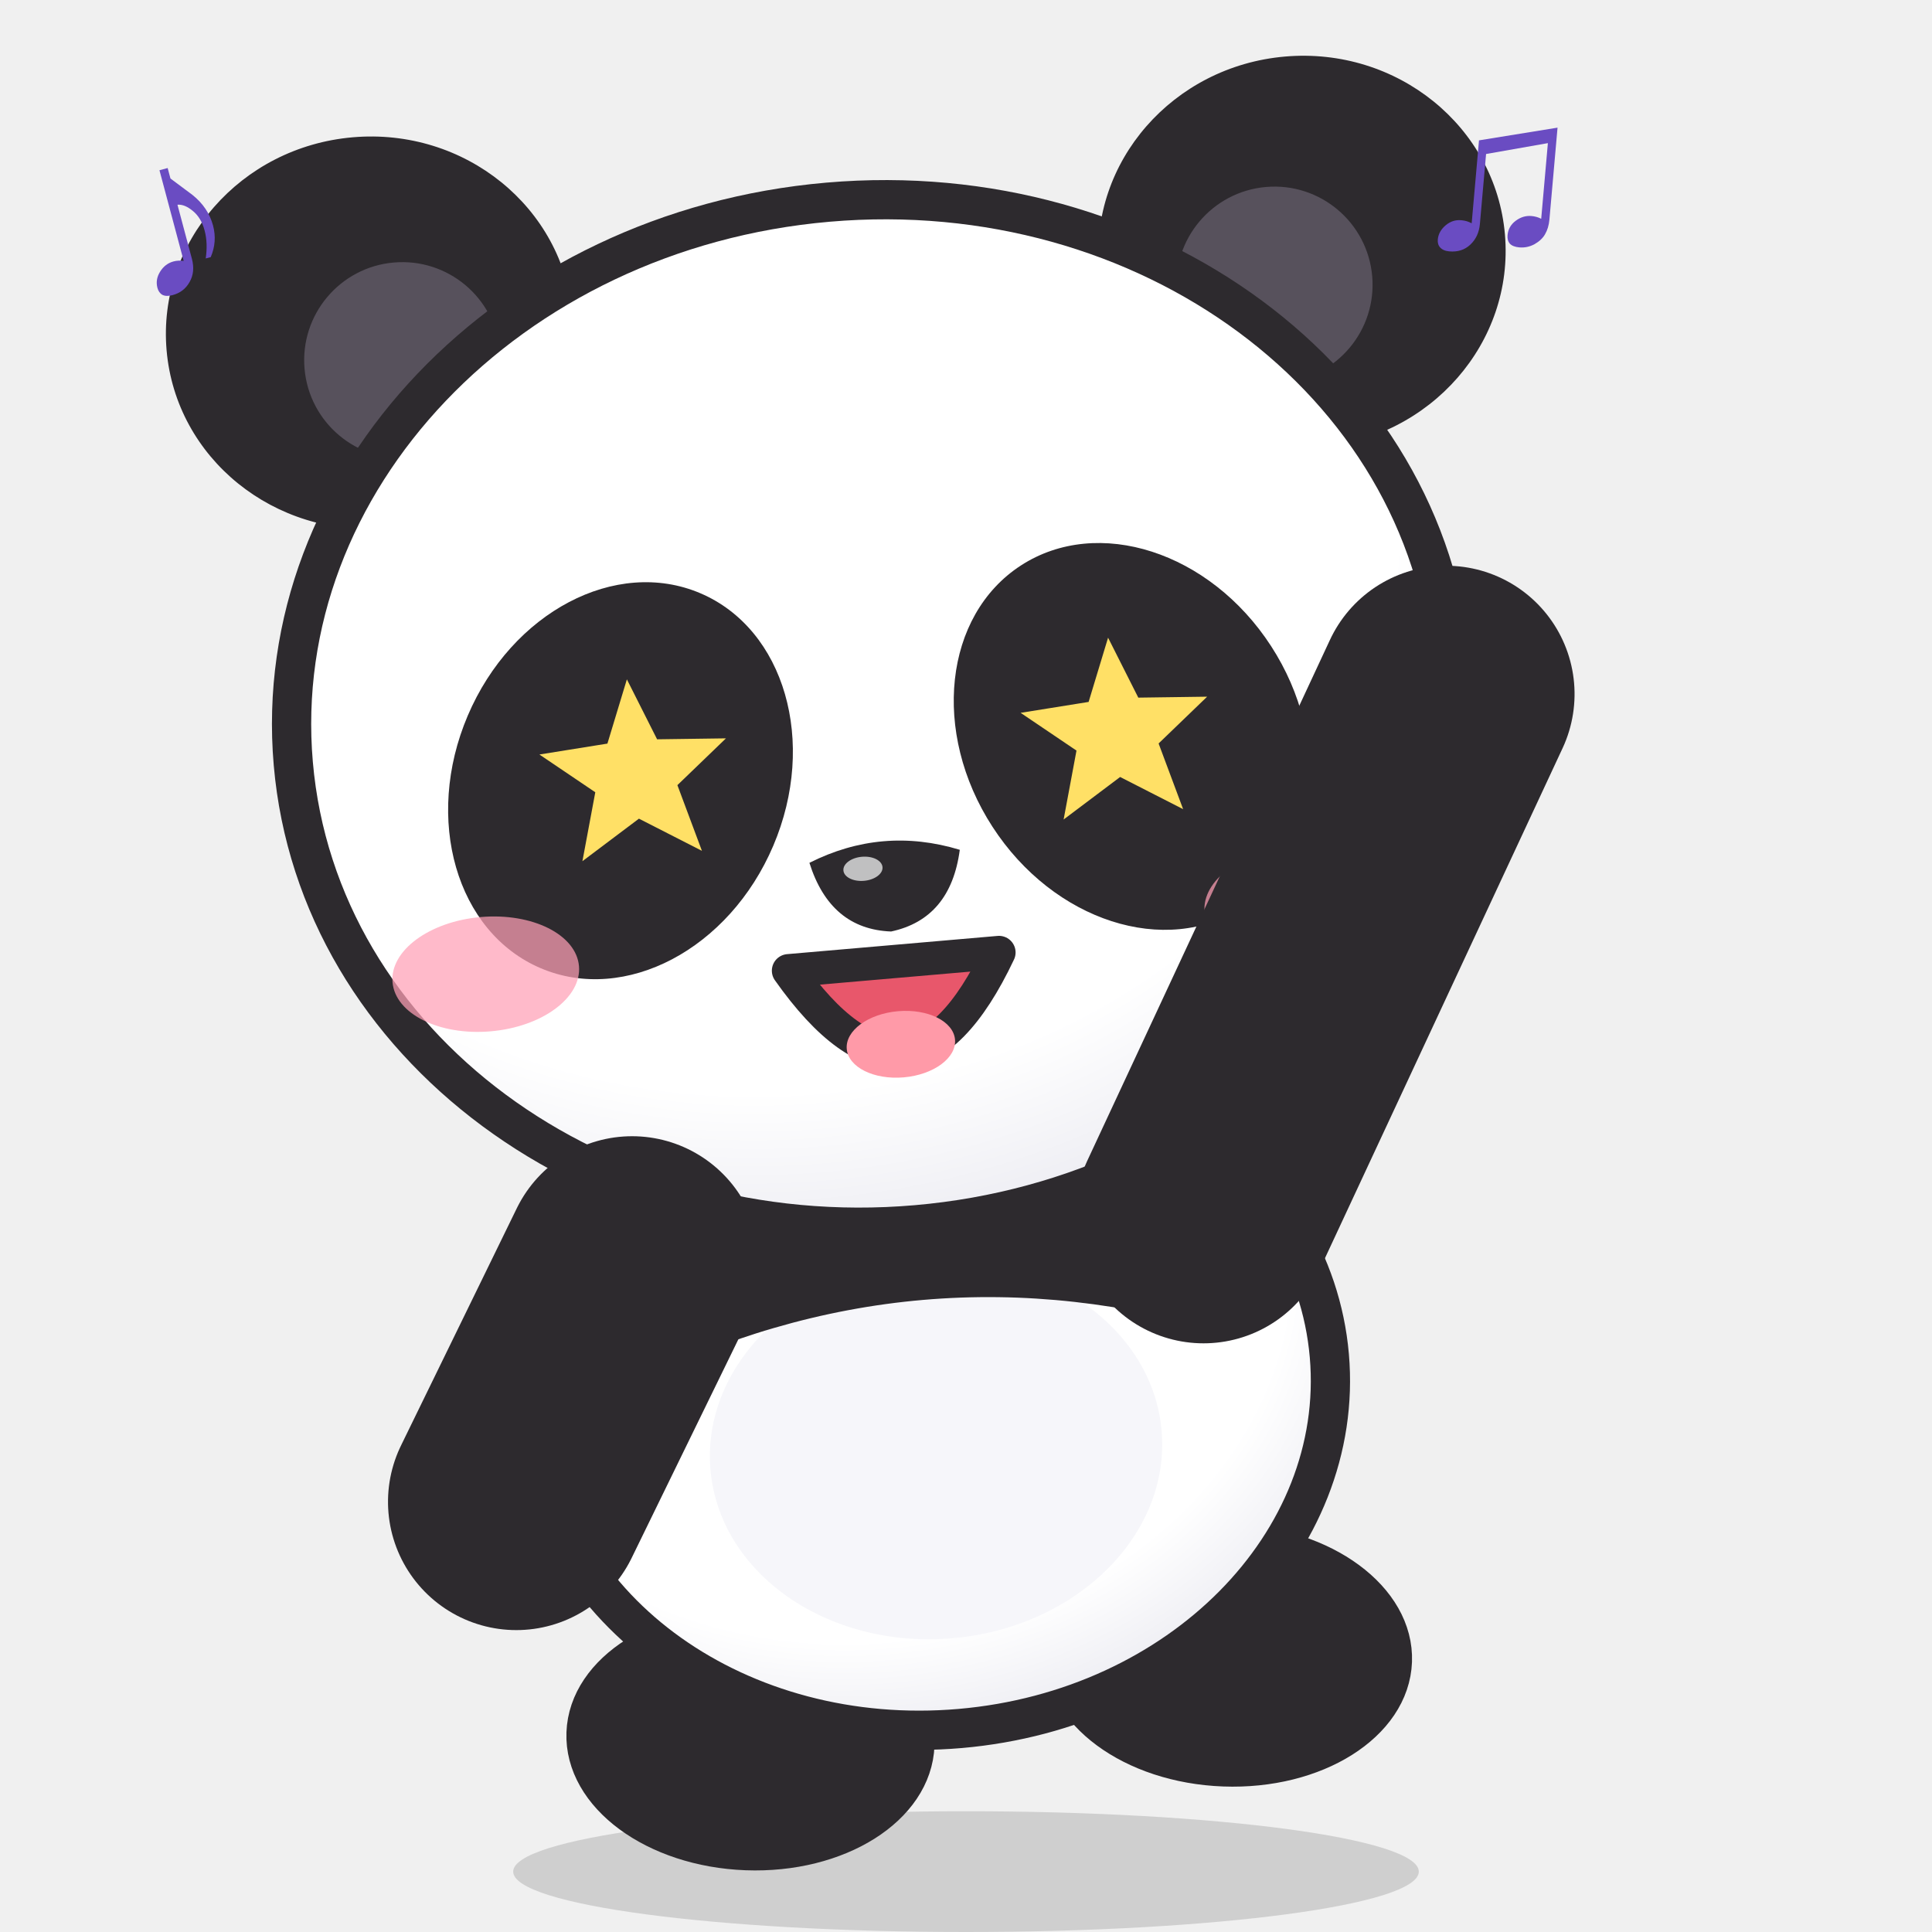
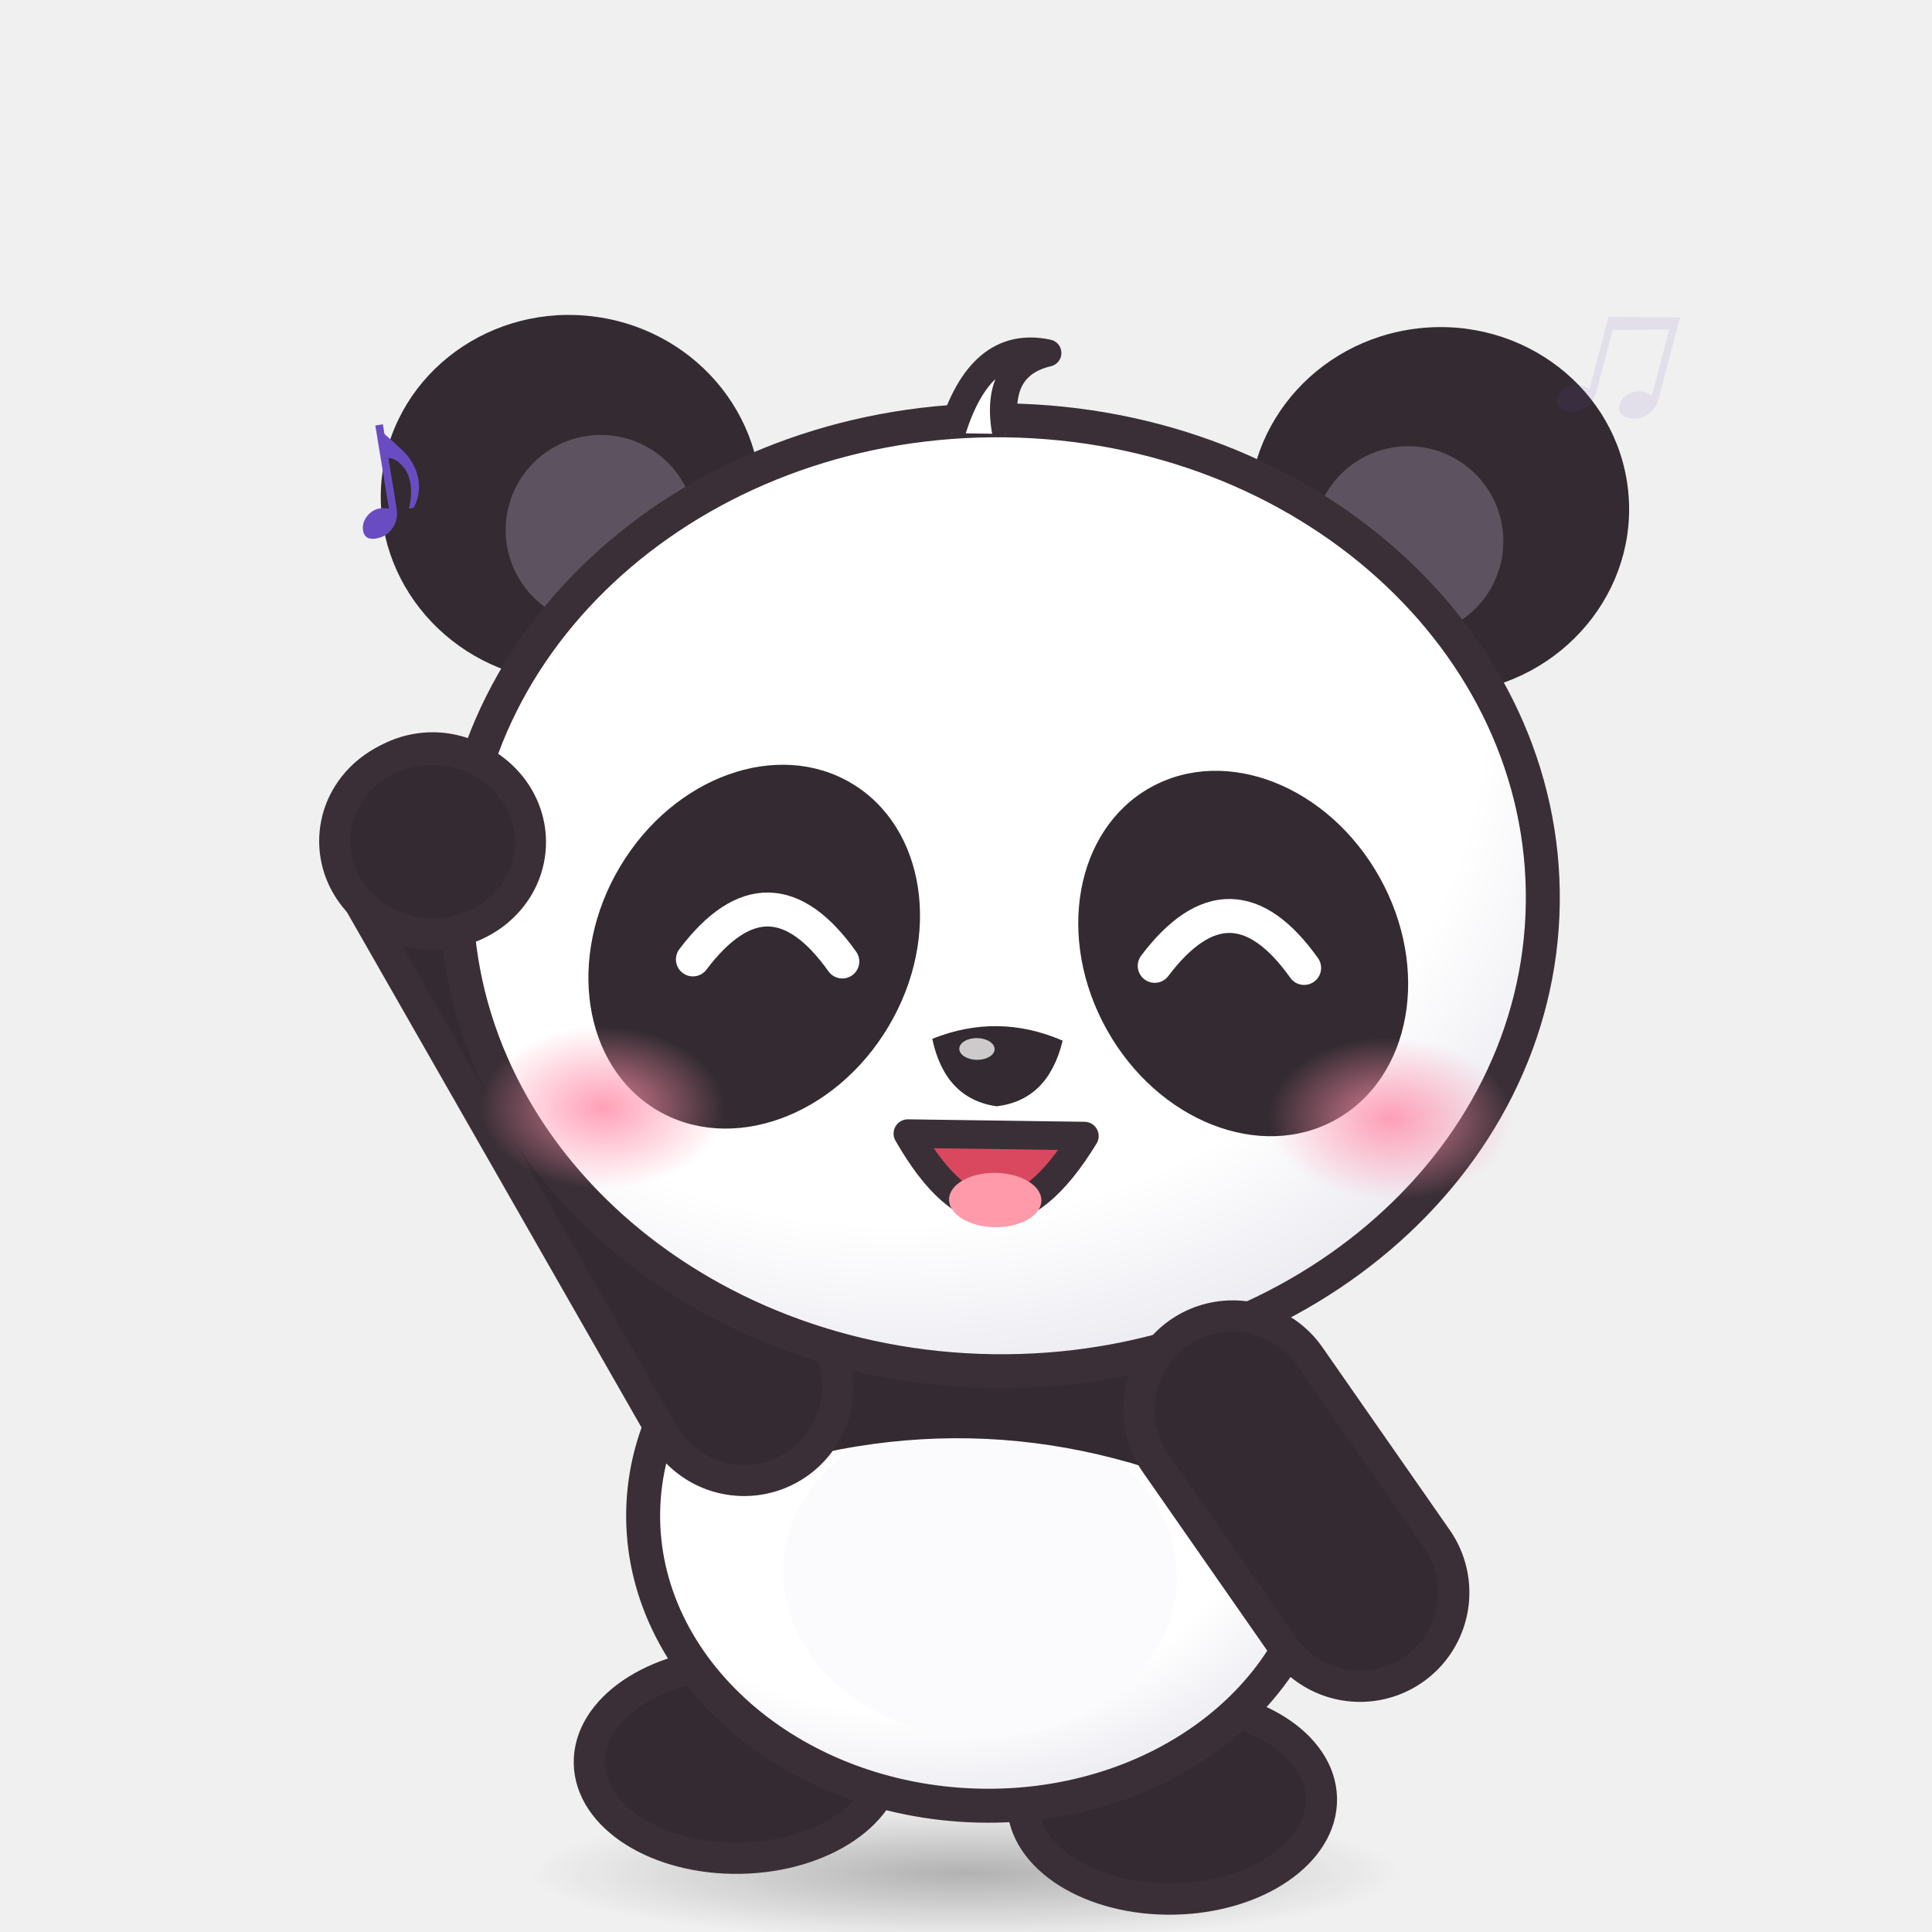
<svg xmlns="http://www.w3.org/2000/svg" viewBox="0 0 128 128" width="128" height="128">
  <defs>
-     <radialGradient id="furpandadance7" cx="42%" cy="32%" r="75%">
+     <radialGradient id="fur" cx="40%" cy="30%" r="78%">
      <stop offset="0" stop-color="#ffffff" />
-       <stop offset="0.72" stop-color="#ffffff" />
-       <stop offset="1" stop-color="#e6e6ee" />
+       <stop offset="0.7" stop-color="#ffffff" />
+       <stop offset="1" stop-color="#e4e3ec" />
+     </radialGradient>
+     <radialGradient id="pupil" cx="38%" cy="32%" r="75%">
+       <stop offset="0" stop-color="#6a5c6e" />
+       <stop offset="0.55" stop-color="#2a2129" />
+       <stop offset="1" stop-color="#140f14" />
+     </radialGradient>
+     <radialGradient id="blush">
+       <stop offset="0" stop-color="#ff8fab" stop-opacity=".85" />
+       <stop offset="1" stop-color="#ff8fab" stop-opacity="0" />
+     </radialGradient>
+     <radialGradient id="hot">
+       <stop offset="0" stop-color="#ff4d4d" stop-opacity=".9" />
+       <stop offset="1" stop-color="#ff4d4d" stop-opacity="0" />
+     </radialGradient>
+     <radialGradient id="shadow">
+       <stop offset="0" stop-color="#000" stop-opacity=".26" />
+       <stop offset="1" stop-color="#000" stop-opacity="0" />
    </radialGradient>
  </defs>
-   <ellipse cx="64" cy="124" rx="30" ry="4" fill="#000" opacity=".14" />
-   <g transform="translate(0 -3) scale(1) rotate(-4.949747 64 122)">
-     <ellipse cx="50.1" cy="117" rx="11" ry="7.5" fill="#2d2a2e" stroke="#2d2a2e" stroke-width="2.4" transform="rotate(7.071068 50.12132 117)" />
-     <ellipse cx="82.1" cy="114.2" rx="11" ry="7.5" fill="#2d2a2e" stroke="#2d2a2e" stroke-width="2.4" transform="rotate(7.071068 82.12132 114.1716)" />
-     <ellipse cx="64" cy="95" rx="26.5" ry="22.5" fill="url(#furpandadance7)" stroke="#2d2a2e" stroke-width="2.6" />
-     <ellipse cx="64" cy="99" rx="15" ry="12.5" fill="#f6f6fa" />
-     <path d="M38 83 q26 -12 52 0 q-2 8 -6 10 q-20 -8 -40 0 q-4 -2 -6 -10z" fill="#2d2a2e" />
-     <g transform="rotate(0 38 30)">
-       <ellipse cx="33" cy="22" rx="13.5" ry="13" fill="#2d2a2e" />
-       <ellipse cx="35" cy="24" rx="6.5" ry="6.5" fill="#57515c" />
-     </g>
-     <g transform="rotate(0 90 30)">
-       <ellipse cx="95" cy="22" rx="13.5" ry="13" fill="#2d2a2e" />
-       <ellipse cx="93" cy="24" rx="6.5" ry="6.5" fill="#57515c" />
-     </g>
-     <ellipse cx="64" cy="50" rx="38.5" ry="34" fill="url(#furpandadance7)" stroke="#2d2a2e" stroke-width="2.6" />
-     <ellipse cx="47" cy="53" rx="11" ry="13.5" fill="#2d2a2e" transform="rotate(28 47 53)" />
-     <ellipse cx="81" cy="53" rx="11" ry="13.5" fill="#2d2a2e" transform="rotate(-28 81 53)" />
-     <path d="M48 45 l2 5 l5.5 0.4 l-4.2 3.4 l1.5 5.4 l-4.8 -3 l-4.8 3 l1.5 -5.4 l-4.2 -3.4 l5.5 -0.4 z" fill="#ffe066" stroke="#2d2a2e" stroke-width="1" />
-     <path d="M80 45 l2 5 l5.5 0.4 l-4.2 3.4 l1.5 5.4 l-4.8 -3 l-4.8 3 l1.5 -5.4 l-4.2 -3.4 l5.5 -0.4 z" fill="#ffe066" stroke="#2d2a2e" stroke-width="1" />
-     <ellipse cx="37" cy="65" rx="6.2" ry="3.8" fill="#ff9fb6" opacity="0.72" />
-     <ellipse cx="91" cy="65" rx="6.2" ry="3.8" fill="#ff9fb6" opacity="0.72" />
-     <path d="M59 59.5 q5 -2 10 0 q-1 4.5 -5 5 q-4 -0.5 -5 -5z" fill="#2d2a2e" />
-     <ellipse cx="62.5" cy="60.2" rx="1.3" ry="0.8" fill="#fff" opacity=".7" />
-     <path d="M57 66.5 q7 12 14 0 z" fill="#e8576b" stroke="#2d2a2e" stroke-width="2.2" stroke-linecap="round" stroke-linejoin="round" />
-     <ellipse cx="64" cy="72" rx="3.6" ry="2.2" fill="#ff9aa8" />
-     <line x1="45" y1="85" x2="36" y2="100" stroke-linecap="round" stroke="#2d2a2e" stroke-width="17" />
-     <line x1="45" y1="85" x2="36" y2="100" stroke-linecap="round" stroke="#2d2a2e" stroke-width="12" />
-     <line x1="83" y1="85" x2="102" y2="52" stroke-linecap="round" stroke="#2d2a2e" stroke-width="17" />
-     <line x1="83" y1="85" x2="102" y2="52" stroke-linecap="round" stroke="#2d2a2e" stroke-width="12" />
-     <g transform="rotate(-10 18 19)">
-       <text x="18" y="19" font-family="Segoe UI, Arial, sans-serif" font-weight="700" font-size="15" fill="#6a4cc2">♪</text>
-     </g>
-     <g transform="rotate(10 102 22)">
-       <text x="102" y="22" font-family="Segoe UI, Arial, sans-serif" font-weight="700" font-size="15" fill="#6a4cc2">♫</text>
+   <g transform="translate(64 125) scale(0.9) translate(-64 -125)">
+     <ellipse cx="64" cy="124" rx="32" ry="5" fill="url(#shadow)" />
+     <g transform="translate(0 0) scale(1) rotate(2.7 64 124)">
+       <g transform="translate(64 124) scale(1 1) translate(-64 -124)">
+         <ellipse cx="46.9" cy="116.5" rx="11" ry="7.2" fill="#332b31" stroke="#3a2f36" stroke-width="2.3" transform="rotate(-3.8 46.9 116.5)" />
+         <ellipse cx="78.9" cy="118" rx="11" ry="7.2" fill="#332b31" stroke="#3a2f36" stroke-width="2.3" transform="rotate(-3.8 78.9 118)" />
+         <ellipse cx="64" cy="98" rx="25" ry="21" fill="url(#fur)" stroke="#3a2f36" stroke-width="2.5" />
+         <ellipse cx="64" cy="102" rx="14.5" ry="12" fill="#fbfbfe" />
+         <path d="M39 86 q25 -12 50 0 q-2 8 -6 10 q-19 -8 -38 0 q-4 -2 -6 -10z" fill="#332b31" />
+         <line x1="46" y1="89" x2="21.2" y2="50" stroke-linecap="round" stroke="#3a2f36" stroke-width="16.1" />
+         <line x1="46" y1="89" x2="21.2" y2="50" stroke-linecap="round" stroke="#332b31" stroke-width="11.5" />
+         <g transform="translate(0 0) rotate(-1.9 64 80)">
+           <g transform="rotate(7.1 38 32)">
+             <ellipse cx="31" cy="24" rx="14" ry="13.5" fill="#332b31" />
+             <ellipse cx="33.5" cy="26" rx="7" ry="7" fill="#5d5360" />
+           </g>
+           <g transform="rotate(-7.1 90 32)">
+             <ellipse cx="97" cy="24" rx="14" ry="13.5" fill="#332b31" />
+             <ellipse cx="94.5" cy="26" rx="7" ry="7" fill="#5d5360" />
+           </g>
+           <ellipse cx="64" cy="52" rx="40" ry="35" fill="url(#fur)" stroke="#3a2f36" stroke-width="2.5" />
+           <path d="M60 18 q2 -7 7 -6 q-4 1 -3 6" fill="#ffffff" stroke="#3a2f36" stroke-width="2" stroke-linejoin="round" />
+           <ellipse cx="46" cy="56" rx="11.5" ry="14" fill="#332b31" transform="rotate(30 46 56)" />
+           <ellipse cx="82" cy="56" rx="11.5" ry="14" fill="#332b31" transform="rotate(-30 82 56)" />
+           <path d="M41.5 57 q5.5 -7.5 11 0" fill="none" stroke="#fff" stroke-width="2.5" stroke-linecap="round" stroke-linejoin="round" />
+           <path d="M75.5 57 q5.5 -7.5 11 0" fill="none" stroke="#fff" stroke-width="2.5" stroke-linecap="round" stroke-linejoin="round" />
+           <ellipse cx="35" cy="68" rx="9" ry="6" fill="url(#blush)" />
+           <ellipse cx="93" cy="68" rx="9" ry="6" fill="url(#blush)" />
+           <path d="M59.2 62.6 q4.8 -2 9.6 0 q-1 4.4 -4.8 4.9 q-3.8 -0.5 -4.8 -4.9z" fill="#332b31" />
+           <ellipse cx="62.5" cy="63.3" rx="1.3" ry="0.8" fill="#fff" opacity=".75" />
+           <path d="M57.5 69.6 q6.5 11 13 0 z" fill="#d9485f" stroke="#3a2f36" stroke-width="2.1" stroke-linecap="round" stroke-linejoin="round" />
+           <ellipse cx="64" cy="74.4" rx="3.4" ry="2" fill="#ff9aaa" />
+         </g>
+         <ellipse cx="21.2" cy="50" rx="7.2" ry="6.8" fill="#332b31" stroke="#3a2f36" stroke-width="2.3" />
+         <line x1="82" y1="89" x2="92" y2="102" stroke-linecap="round" stroke="#3a2f36" stroke-width="16.1" />
+         <line x1="82" y1="89" x2="92" y2="102" stroke-linecap="round" stroke="#332b31" stroke-width="11.5" />
+         <g transform="rotate(-12 13.8 28.6)">
+           <text x="13.8" y="28.6" font-family="Segoe UI, Arial, sans-serif" font-weight="700" font-size="15" fill="#6a4cc2" opacity="1">♪</text>
+         </g>
+         <g transform="rotate(12 100.3 13.5)">
+           <text x="100.3" y="13.5" font-family="Segoe UI, Arial, sans-serif" font-weight="700" font-size="15" fill="#6a4cc2" opacity="0.1">♫</text>
+         </g>
+       </g>
    </g>
  </g>
</svg>
